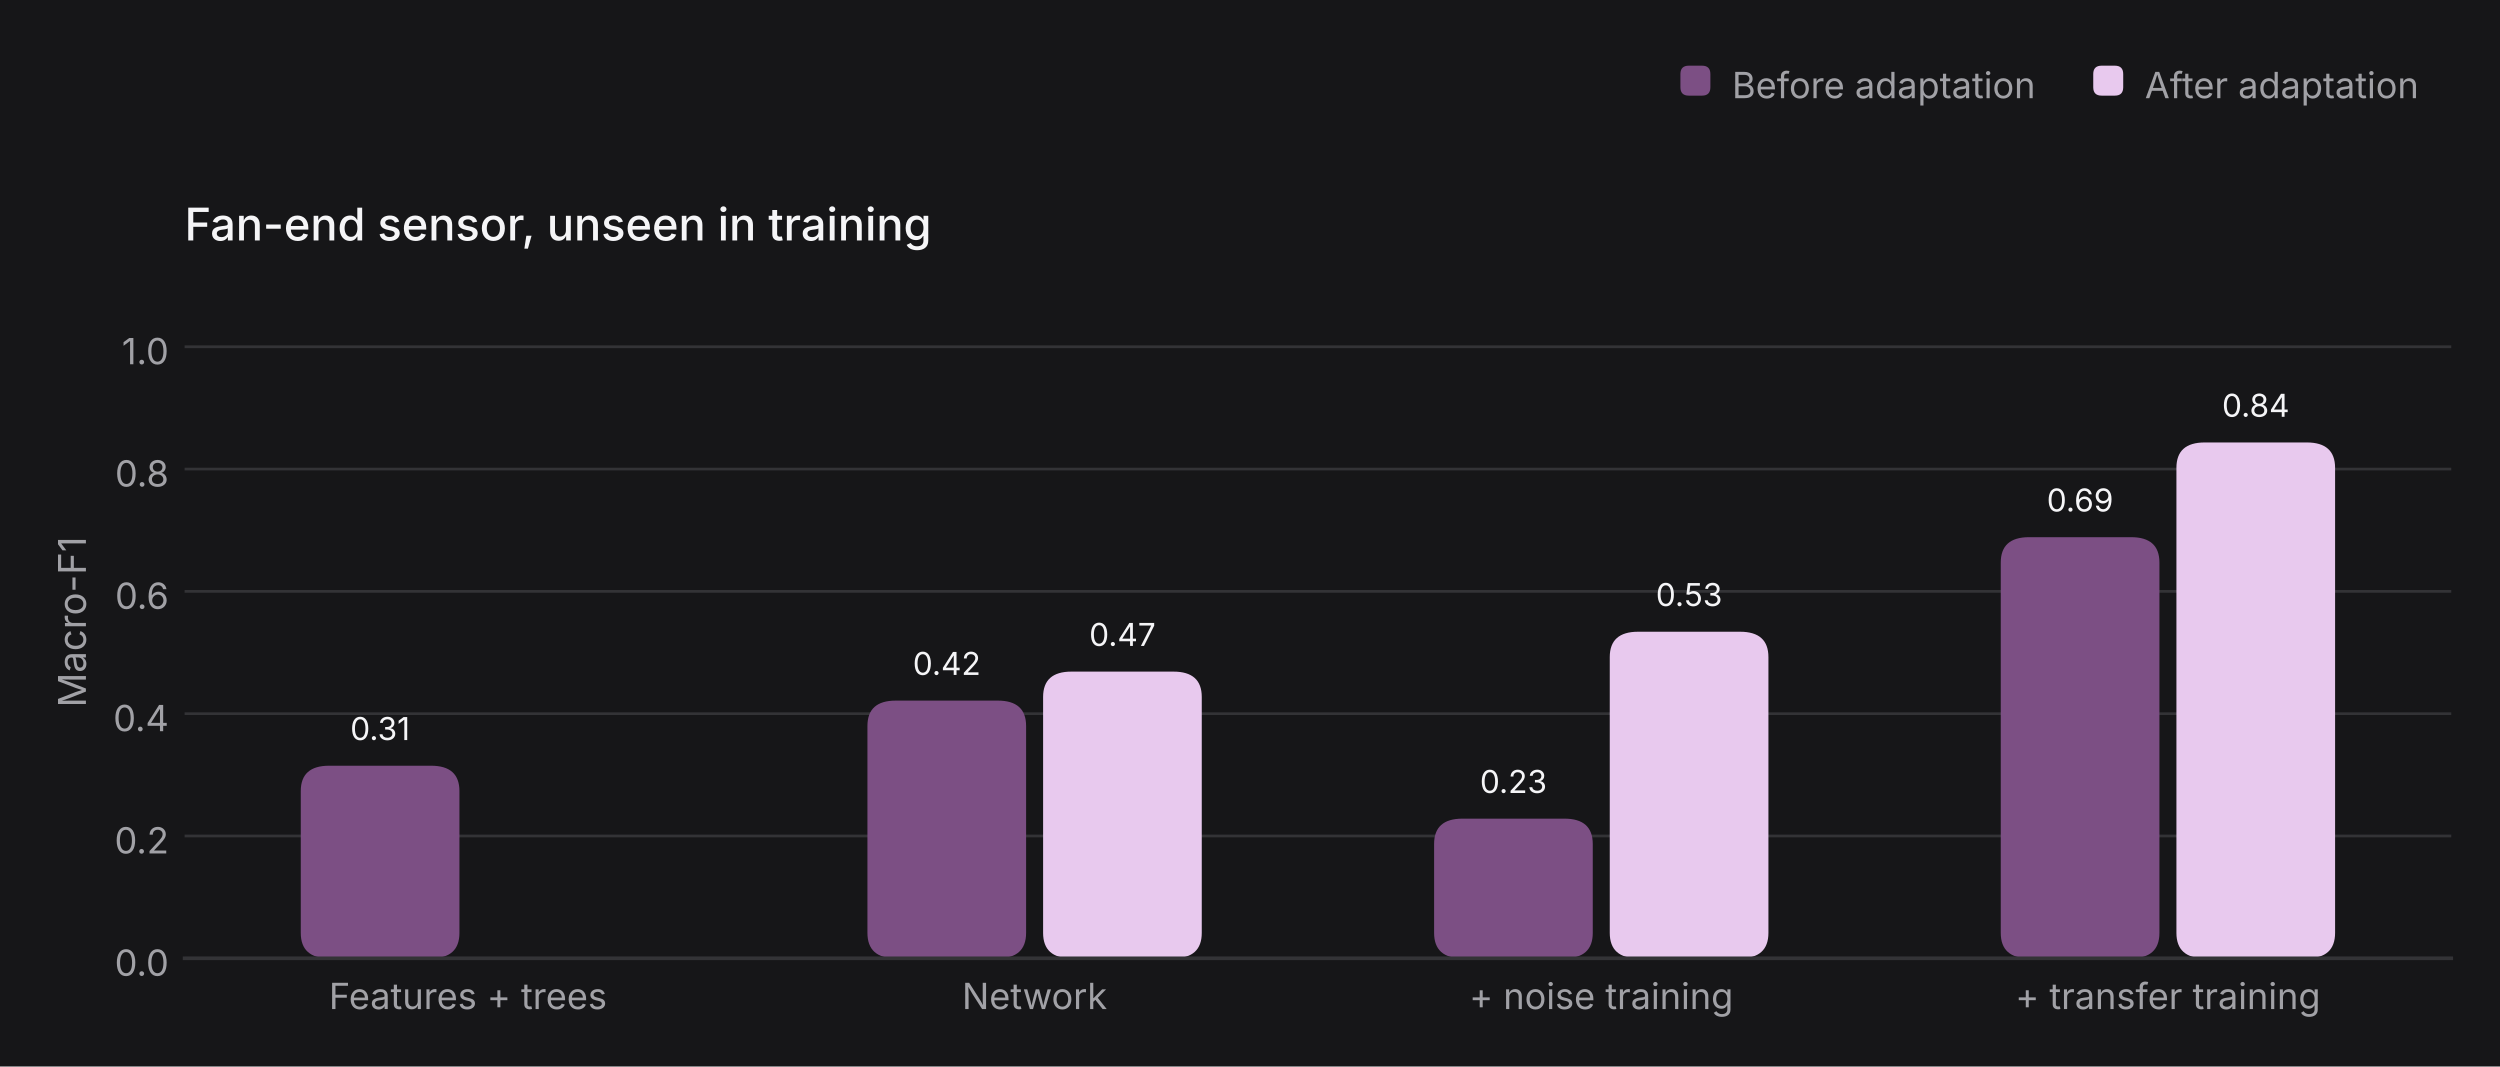
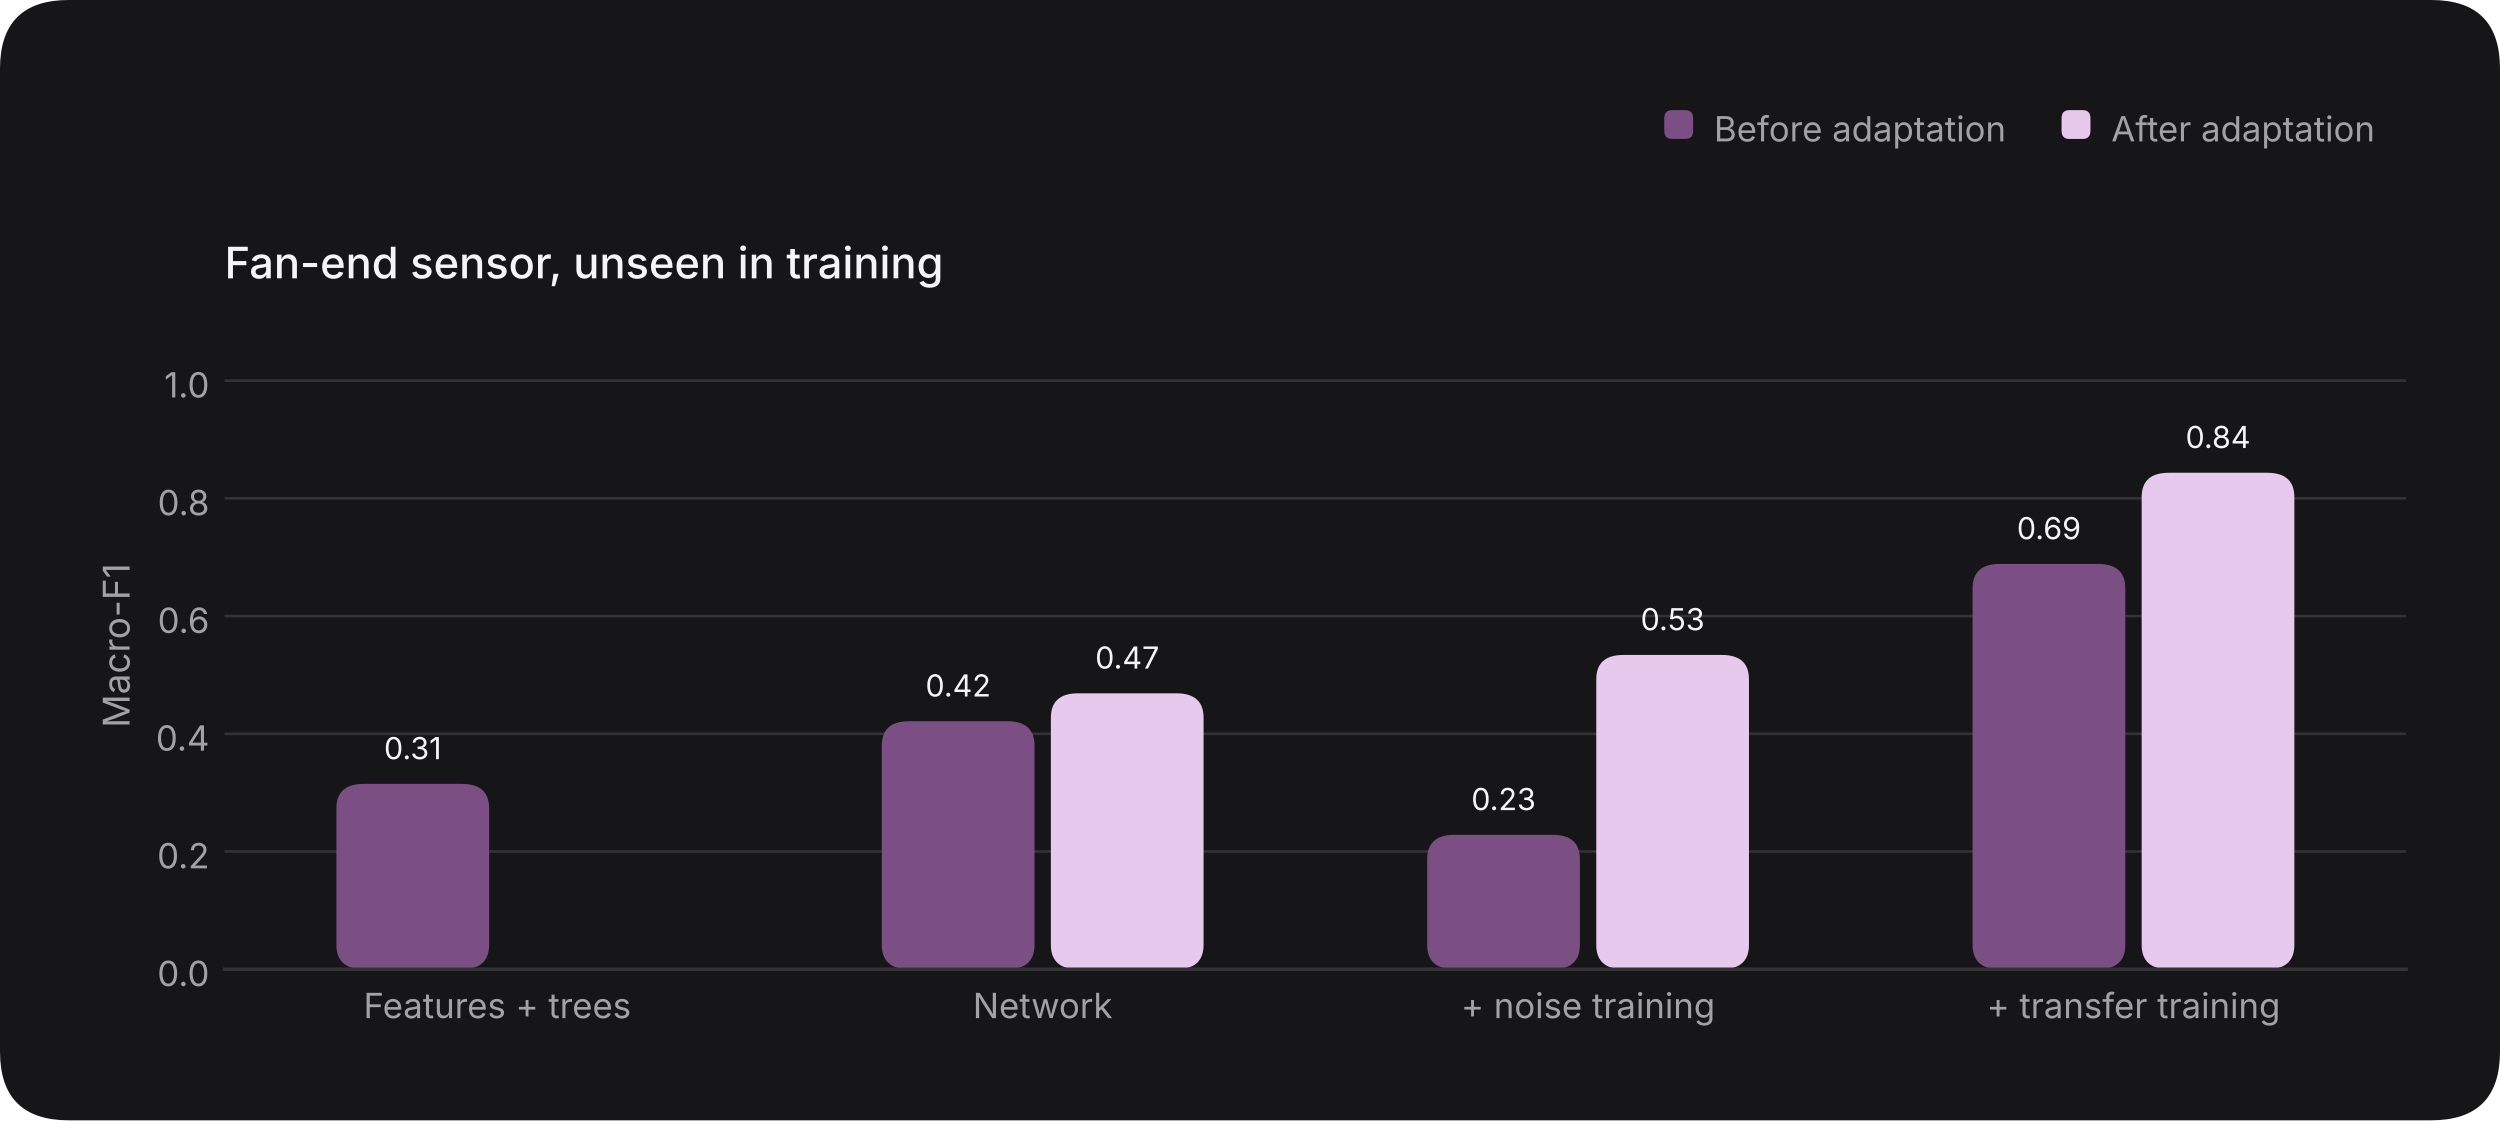
- <svg xmlns="http://www.w3.org/2000/svg" xmlns:xlink="http://www.w3.org/1999/xlink" width="553.902pt" height="236.299pt" viewBox="0 0 553.902 236.299" version="1.1">
+ <svg xmlns="http://www.w3.org/2000/svg" xmlns:xlink="http://www.w3.org/1999/xlink" width="575.503pt" height="257.899pt" viewBox="0 0 575.503 257.899" version="1.1">
  <defs>
    <style type="text/css">*{stroke-linejoin: round; stroke-linecap: butt}</style>
  </defs>
  <g id="figure_1">
    <g id="patch_1">
-       <path d="M 0 236.299  L 553.902 236.299  L 553.902 0  L 0 0  z " style="fill: #161618" />
+       <path d="M 0 257.899  L 575.503 257.899  L 575.503 0  L 0 0  L 0 257.899  z " style="fill: none; opacity: 0" />
+     </g>
+     <g id="patch_2">
+       <path d="M 15.84 257.899  L 559.663 257.899  Q 575.503 257.899 575.503 242.059  L 575.503 15.84  Q 575.503 -0 559.663 -0  L 15.84 -0  Q 0 -0 0 15.84  L 0 242.059  Q 0 257.899 15.84 257.899  z " style="fill: #161618" />
    </g>
    <g id="axes_1">
-       <g id="patch_2">
-         <path d="M 40.902 212.32  L 543.102 212.32  L 543.102 63.28  L 40.902 63.28  z " style="fill: #161618" />
+       <g id="patch_3">
+         <path d="M 51.703 223.12  L 553.903 223.12  L 553.903 74.08  L 51.703 74.08  L 51.703 223.12  z " style="fill: none; opacity: 0" />
      </g>
      <g id="matplotlib.axis_1">
        <g id="xtick_1">
          <g id="line2d_1" />
          <g id="text_1">
-             <g style="fill: #a1a1a6" transform="translate(72.88092 223.5697) scale(0.08 -0.08)">
+             <g style="fill: #a1a1a6" transform="translate(83.68217 234.3697) scale(0.08 -0.08)">
              <defs>
                <path id="Inter-Regular-89" d="M 563 0  L 1156 0  L 1156 2013  L 3166 2013  L 3166 2538  L 1156 2538  L 1156 4131  L 3378 4131  L 3378 4656  L 563 4656  L 563 0  z " transform="scale(0.015625)" />
                <path id="Inter-Regular-267" d="M 1963 -75  C 2678 -75 3200 284 3363 813  L 2819 963  C 2688 606 2378 425 1966 425  C 1347 425 922 825 894 1556  L 3419 1556  L 3419 1791  C 3419 3081 2638 3538 1897 3538  C 944 3538 325 2791 325 1719  C 325 644 950 -75 1963 -75  z M 897 2031  C 931 2566 1297 3038 1897 3038  C 2472 3038 2794 2625 2847 2031  L 897 2031  z " transform="scale(0.015625)" />
                <path id="Inter-Regular-1fc" d="M 1472 -81  C 2063 -81 2391 228 2509 475  L 2547 475  L 2547 0  L 3100 0  L 3100 2303  C 3100 3394 2259 3538 1791 3538  C 1250 3538 650 3344 381 2709  L 922 2531  C 1031 2775 1303 3044 1806 3044  C 2291 3044 2538 2794 2538 2359  L 2538 2341  C 2538 2081 2263 2100 1641 2022  C 994 1941 281 1794 281 994  C 281 306 809 -81 1472 -81  z M 1569 416  C 1150 416 847 603 847 966  C 847 1363 1206 1494 1616 1547  C 1831 1575 2444 1638 2538 1747  L 2538 1263  C 2538 834 2191 416 1569 416  z " transform="scale(0.015625)" />
                <path id="Inter-Regular-37b" d="M 1869 3494  L 1150 3494  L 1150 4325  L 588 4325  L 588 3494  L 63 3494  L 63 3013  L 588 3013  L 588 863  C 588 291 944 -44 1547 -44  C 1691 -44 1850 -22 1966 19  L 1850 494  C 1756 475 1634 456 1563 456  C 1266 456 1150 594 1150 906  L 1150 3013  L 1869 3013  L 1869 3494  z " transform="scale(0.015625)" />
                <path id="Inter-Regular-395" d="M 1678 -44  C 2138 -44 2519 144 2747 653  L 2747 0  L 3291 0  L 3291 3494  L 2725 3494  L 2725 1400  C 2725 803 2347 463 1847 463  C 1359 463 1056 784 1056 1322  L 1056 3494  L 494 3494  L 494 1275  C 494 391 972 -44 1678 -44  z " transform="scale(0.015625)" />
                <path id="Inter-Regular-356" d="M 494 0  L 1056 0  L 1056 2188  C 1056 2659 1425 3000 1928 3000  C 2078 3000 2231 2975 2266 2969  L 2266 3534  C 2200 3538 2063 3544 1981 3544  C 1566 3544 1203 3309 1075 2956  L 1038 2956  L 1038 3494  L 494 3494  L 494 0  z " transform="scale(0.015625)" />
                <path id="Inter-Regular-369" d="M 1681 -75  C 2500 -75 3059 372 3059 984  C 3059 1463 2763 1778 2128 1928  L 1600 2053  C 1191 2150 1013 2294 1013 2553  C 1013 2844 1325 3059 1741 3059  C 2191 3059 2388 2816 2484 2566  L 2994 2697  C 2834 3188 2456 3538 1738 3538  C 994 3538 444 3119 444 2519  C 444 2028 747 1716 1381 1566  L 1963 1428  C 2306 1347 2475 1188 2475 947  C 2475 659 2163 419 1675 419  C 1256 419 972 591 872 975  L 338 847  C 463 244 963 -75 1681 -75  z " transform="scale(0.015625)" />
                <path id="Inter-Regular-6eb" transform="scale(0.015625)" />
                <path id="Inter-Regular-5f4" d="M 1853 313  L 2381 313  L 2381 1575  L 3625 1575  L 3625 2072  L 2381 2072  L 2381 3331  L 1853 3331  L 1853 2072  L 609 2072  L 609 1575  L 1853 1575  L 1853 313  z " transform="scale(0.015625)" />
              </defs>
              <use xlink:href="#Inter-Regular-89" />
              <use xlink:href="#Inter-Regular-267" transform="translate(55.07812 0)" />
              <use xlink:href="#Inter-Regular-1fc" transform="translate(114.3594 0)" />
              <use xlink:href="#Inter-Regular-37b" transform="translate(170.5156 0)" />
              <use xlink:href="#Inter-Regular-395" transform="translate(203.2344 0)" />
              <use xlink:href="#Inter-Regular-356" transform="translate(262.3594 0)" />
              <use xlink:href="#Inter-Regular-267" transform="translate(298.3438 0)" />
              <use xlink:href="#Inter-Regular-369" transform="translate(356.6406 0)" />
              <use xlink:href="#Inter-Regular-6eb" transform="translate(409.4219 0)" />
              <use xlink:href="#Inter-Regular-5f4" transform="translate(437.5469 0)" />
              <use xlink:href="#Inter-Regular-6eb" transform="translate(503.7031 0)" />
              <use xlink:href="#Inter-Regular-37b" transform="translate(531.8281 0)" />
              <use xlink:href="#Inter-Regular-356" transform="translate(564.5469 0)" />
              <use xlink:href="#Inter-Regular-267" transform="translate(600.5312 0)" />
              <use xlink:href="#Inter-Regular-267" transform="translate(658.8281 0)" />
              <use xlink:href="#Inter-Regular-369" transform="translate(717.125 0)" />
            </g>
          </g>
        </g>
        <g id="xtick_2">
          <g id="line2d_2" />
          <g id="text_2">
-             <g style="fill: #a1a1a6" transform="translate(213.1503 223.5697) scale(0.08 -0.08)">
+             <g style="fill: #a1a1a6" transform="translate(223.9515 234.3697) scale(0.08 -0.08)">
              <defs>
                <path id="Inter-Regular-12d" d="M 563 0  L 1159 0  L 1159 2656  C 1159 2881 1138 3347 1113 3944  C 1475 3297 1653 2984 1866 2650  L 3553 0  L 4259 0  L 4259 4656  L 3666 4656  L 3666 1800  C 3666 1550 3669 1153 3706 703  C 3494 1125 3281 1481 3156 1678  L 1263 4656  L 563 4656  L 563 0  z " transform="scale(0.015625)" />
                <path id="Inter-Regular-3da" d="M 1278 0  L 1838 0  L 2291 1581  C 2403 1972 2513 2409 2619 2853  C 2725 2406 2831 1981 2947 1581  L 3400 0  L 3959 0  L 5019 3494  L 4422 3494  L 3997 1969  C 3891 1588 3775 1147 3659 613  C 3550 1153 3438 1597 3338 1969  L 2925 3494  L 2325 3494  L 1906 1969  C 1800 1581 1688 1134 1575 603  C 1459 1159 1341 1603 1241 1969  L 816 3494  L 219 3494  L 1278 0  z " transform="scale(0.015625)" />
                <path id="Inter-Regular-318" d="M 1916 -75  C 2869 -75 3513 647 3513 1725  C 3513 2819 2869 3538 1916 3538  C 966 3538 325 2819 325 1725  C 325 647 966 -75 1916 -75  z M 1916 428  C 1219 428 897 1038 897 1725  C 897 2422 1219 3034 1916 3034  C 2622 3034 2944 2419 2944 1725  C 2944 1038 2622 428 1916 428  z " transform="scale(0.015625)" />
                <path id="Inter-Regular-2d9" d="M 494 0  L 1056 0  L 1056 1288  L 1425 1634  L 2703 0  L 3425 0  L 1853 1994  L 3316 3494  L 2619 3494  L 1125 1953  L 1056 1953  L 1056 4656  L 494 4656  L 494 0  z " transform="scale(0.015625)" />
              </defs>
              <use xlink:href="#Inter-Regular-12d" />
              <use xlink:href="#Inter-Regular-267" transform="translate(75.34375 0)" />
              <use xlink:href="#Inter-Regular-37b" transform="translate(133.6406 0)" />
              <use xlink:href="#Inter-Regular-3da" transform="translate(167.8281 0)" />
              <use xlink:href="#Inter-Regular-318" transform="translate(247.8594 0)" />
              <use xlink:href="#Inter-Regular-356" transform="translate(307.8281 0)" />
              <use xlink:href="#Inter-Regular-2d9" transform="translate(347.0312 0)" />
            </g>
          </g>
        </g>
        <g id="xtick_3">
          <g id="line2d_3" />
          <g id="text_3">
-             <g style="fill: #a1a1a6" transform="translate(325.5297 223.5697) scale(0.08 -0.08)">
+             <g style="fill: #a1a1a6" transform="translate(336.3309 234.3697) scale(0.08 -0.08)">
              <defs>
                <path id="Inter-Regular-307" d="M 1056 2094  C 1056 2691 1434 3031 1938 3031  C 2425 3031 2725 2709 2725 2172  L 2725 0  L 3288 0  L 3288 2219  C 3288 3103 2813 3538 2106 3538  C 1638 3538 1263 3341 1038 2847  L 1034 3494  L 494 3494  L 494 0  L 1056 0  L 1056 2094  z " transform="scale(0.015625)" />
                <path id="Inter-Regular-2b2" d="M 494 0  L 1056 0  L 1056 3494  L 494 3494  L 494 0  z M 778 4066  C 994 4066 1172 4231 1172 4438  C 1172 4644 994 4809 778 4809  C 566 4809 388 4644 388 4438  C 388 4231 566 4066 778 4066  z " transform="scale(0.015625)" />
                <path id="Inter-Regular-293" d="M 1909 -1381  C 2759 -1381 3431 -994 3431 -91  L 3431 3494  L 2884 3494  L 2884 2934  L 2831 2934  C 2713 3122 2488 3538 1813 3538  C 941 3538 325 2844 325 1763  C 325 666 963 56 1800 56  C 2475 56 2697 441 2816 641  L 2869 641  L 2869 -59  C 2869 -634 2466 -891 1909 -891  C 1294 -891 1075 -578 928 -375  L 472 -669  C 688 -1053 1134 -1381 1909 -1381  z M 1894 556  C 1238 556 897 1056 897 1775  C 897 2472 1228 3034 1894 3034  C 2538 3034 2875 2516 2875 1775  C 2875 1013 2528 556 1894 556  z " transform="scale(0.015625)" />
              </defs>
              <use xlink:href="#Inter-Regular-5f4" />
              <use xlink:href="#Inter-Regular-6eb" transform="translate(66.15625 0)" />
              <use xlink:href="#Inter-Regular-307" transform="translate(94.28125 0)" />
              <use xlink:href="#Inter-Regular-318" transform="translate(153.3594 0)" />
              <use xlink:href="#Inter-Regular-2b2" transform="translate(213.3281 0)" />
              <use xlink:href="#Inter-Regular-369" transform="translate(237.5469 0)" />
              <use xlink:href="#Inter-Regular-267" transform="translate(290.3281 0)" />
              <use xlink:href="#Inter-Regular-6eb" transform="translate(348.625 0)" />
              <use xlink:href="#Inter-Regular-37b" transform="translate(376.75 0)" />
              <use xlink:href="#Inter-Regular-356" transform="translate(409.4688 0)" />
              <use xlink:href="#Inter-Regular-1fc" transform="translate(447.1094 0)" />
              <use xlink:href="#Inter-Regular-2b2" transform="translate(503.2656 0)" />
              <use xlink:href="#Inter-Regular-307" transform="translate(527.4844 0)" />
              <use xlink:href="#Inter-Regular-2b2" transform="translate(586.5625 0)" />
              <use xlink:href="#Inter-Regular-307" transform="translate(610.7812 0)" />
              <use xlink:href="#Inter-Regular-293" transform="translate(669.8594 0)" />
            </g>
          </g>
        </g>
        <g id="xtick_4">
          <g id="line2d_4" />
          <g id="text_4">
-             <g style="fill: #a1a1a6" transform="translate(446.5172 223.5697) scale(0.08 -0.08)">
+             <g style="fill: #a1a1a6" transform="translate(457.3184 234.3697) scale(0.08 -0.08)">
              <defs>
                <path id="Inter-Regular-288" d="M 2119 3494  L 1313 3494  L 1313 3834  C 1313 4172 1463 4353 1809 4353  C 1966 4353 2053 4319 2113 4300  L 2269 4781  C 2184 4819 2009 4875 1744 4875  C 1234 4875 750 4566 750 3959  L 750 3494  L 63 3494  L 63 3013  L 750 3013  L 750 0  L 1313 0  L 1313 3013  L 2119 3013  L 2119 3494  z " transform="scale(0.015625)" />
              </defs>
              <use xlink:href="#Inter-Regular-5f4" />
              <use xlink:href="#Inter-Regular-6eb" transform="translate(66.15625 0)" />
              <use xlink:href="#Inter-Regular-37b" transform="translate(94.28125 0)" />
              <use xlink:href="#Inter-Regular-356" transform="translate(127 0)" />
              <use xlink:href="#Inter-Regular-1fc" transform="translate(164.6406 0)" />
              <use xlink:href="#Inter-Regular-307" transform="translate(220.7969 0)" />
              <use xlink:href="#Inter-Regular-369" transform="translate(279.875 0)" />
              <use xlink:href="#Inter-Regular-288" transform="translate(332.6562 0)" />
              <use xlink:href="#Inter-Regular-267" transform="translate(366.75 0)" />
              <use xlink:href="#Inter-Regular-356" transform="translate(425.0469 0)" />
              <use xlink:href="#Inter-Regular-6eb" transform="translate(462.6875 0)" />
              <use xlink:href="#Inter-Regular-37b" transform="translate(490.8125 0)" />
              <use xlink:href="#Inter-Regular-356" transform="translate(523.5312 0)" />
              <use xlink:href="#Inter-Regular-1fc" transform="translate(561.1719 0)" />
              <use xlink:href="#Inter-Regular-2b2" transform="translate(617.3281 0)" />
              <use xlink:href="#Inter-Regular-307" transform="translate(641.5469 0)" />
              <use xlink:href="#Inter-Regular-2b2" transform="translate(700.625 0)" />
              <use xlink:href="#Inter-Regular-307" transform="translate(724.8438 0)" />
              <use xlink:href="#Inter-Regular-293" transform="translate(783.9219 0)" />
            </g>
          </g>
        </g>
      </g>
      <g id="matplotlib.axis_2">
        <g id="ytick_1">
          <g id="line2d_5">
-             <path d="M 40.902 212.32  L 543.102 212.32  " clip-path="url(#p89ee54c745)" style="fill: none; stroke: #333336; stroke-width: 0.6; stroke-linecap: square" />
+             <path d="M 51.703 223.12  L 553.903 223.12  " clip-path="url(#p043daf815b)" style="fill: none; stroke: #333336; stroke-width: 0.6; stroke-linecap: square" />
          </g>
          <g id="line2d_6" />
          <g id="text_5">
-             <g style="fill: #a1a1a6" transform="translate(25.40717 216.1947) scale(0.08 -0.08)">
+             <g style="fill: #a1a1a6" transform="translate(36.20842 226.9947) scale(0.08 -0.08)">
              <defs>
                <path id="Inter-Regular-53f" d="M 2019 -63  C 3059 -63 3656 809 3656 2325  C 3656 3834 3050 4719 2019 4719  C 988 4719 381 3834 381 2325  C 381 806 981 -63 2019 -63  z M 2019 456  C 1338 456 953 1144 953 2325  C 953 3509 1338 4203 2019 4203  C 2700 4203 3084 3513 3084 2325  C 3084 1144 2700 456 2019 456  z " transform="scale(0.015625)" />
                <path id="Inter-Regular-5e0" d="M 922 -41  C 1156 -41 1344 147 1344 381  C 1344 616 1156 803 922 803  C 688 803 500 616 500 381  C 500 147 688 -41 922 -41  z " transform="scale(0.015625)" />
              </defs>
              <use xlink:href="#Inter-Regular-53f" />
              <use xlink:href="#Inter-Regular-5e0" transform="translate(60.5625 0)" />
              <use xlink:href="#Inter-Regular-53f" transform="translate(86.84375 0)" />
            </g>
          </g>
        </g>
        <g id="ytick_2">
          <g id="line2d_7">
-             <path d="M 40.902 185.222  L 543.102 185.222  " clip-path="url(#p89ee54c745)" style="fill: none; stroke: #333336; stroke-width: 0.6; stroke-linecap: square" />
+             <path d="M 51.703 196.022  L 553.903 196.022  " clip-path="url(#p043daf815b)" style="fill: none; stroke: #333336; stroke-width: 0.6; stroke-linecap: square" />
          </g>
          <g id="line2d_8" />
          <g id="text_6">
-             <g style="fill: #a1a1a6" transform="translate(25.37342 189.0965) scale(0.08 -0.08)">
+             <g style="fill: #a1a1a6" transform="translate(36.17467 199.8965) scale(0.08 -0.08)">
              <defs>
                <path id="Inter-Regular-541" d="M 481 0  L 3447 0  L 3447 522  L 1300 522  L 1300 559  L 2319 1644  C 3141 2519 3369 2916 3369 3419  C 3369 4147 2778 4719 1947 4719  C 1119 4719 494 4159 494 3334  L 1063 3334  C 1063 3859 1400 4203 1931 4203  C 2428 4203 2806 3900 2806 3413  C 2806 2984 2544 2666 2028 2106  L 481 428  L 481 0  z " transform="scale(0.015625)" />
              </defs>
              <use xlink:href="#Inter-Regular-53f" />
              <use xlink:href="#Inter-Regular-5e0" transform="translate(60.5625 0)" />
              <use xlink:href="#Inter-Regular-541" transform="translate(89.375 0)" />
            </g>
          </g>
        </g>
        <g id="ytick_3">
          <g id="line2d_9">
-             <path d="M 40.902 158.123  L 543.102 158.123  " clip-path="url(#p89ee54c745)" style="fill: none; stroke: #333336; stroke-width: 0.6; stroke-linecap: square" />
+             <path d="M 51.703 168.923  L 553.903 168.923  " clip-path="url(#p043daf815b)" style="fill: none; stroke: #333336; stroke-width: 0.6; stroke-linecap: square" />
          </g>
          <g id="line2d_10" />
          <g id="text_7">
-             <g style="fill: #a1a1a6" transform="translate(25.08467 161.9983) scale(0.08 -0.08)">
+             <g style="fill: #a1a1a6" transform="translate(35.88592 172.7983) scale(0.08 -0.08)">
              <defs>
                <path id="Inter-Regular-544" d="M 375 947  L 2566 947  L 2566 0  L 3134 0  L 3134 947  L 3766 947  L 3766 1469  L 3134 1469  L 3134 4656  L 2413 4656  L 375 1431  L 375 947  z M 2569 1469  L 1009 1469  L 1009 1506  L 2531 3913  L 2569 3913  L 2569 1469  z " transform="scale(0.015625)" />
              </defs>
              <use xlink:href="#Inter-Regular-53f" />
              <use xlink:href="#Inter-Regular-5e0" transform="translate(60.5625 0)" />
              <use xlink:href="#Inter-Regular-544" transform="translate(89.375 0)" />
            </g>
          </g>
        </g>
        <g id="ytick_4">
          <g id="line2d_11">
-             <path d="M 40.902 131.025  L 543.102 131.025  " clip-path="url(#p89ee54c745)" style="fill: none; stroke: #333336; stroke-width: 0.6; stroke-linecap: square" />
+             <path d="M 51.703 141.825  L 553.903 141.825  " clip-path="url(#p043daf815b)" style="fill: none; stroke: #333336; stroke-width: 0.6; stroke-linecap: square" />
          </g>
          <g id="line2d_12" />
          <g id="text_8">
-             <g style="fill: #a1a1a6" transform="translate(25.49342 134.9001) scale(0.08 -0.08)">
+             <g style="fill: #a1a1a6" transform="translate(36.29467 145.7001) scale(0.08 -0.08)">
              <defs>
                <path id="Inter-Regular-547" d="M 2019 -63  C 2969 -63 3588 634 3588 1503  C 3588 2403 2925 3044 2128 3044  C 1644 3044 1231 2813 981 2425  L 944 2425  C 944 3544 1375 4194 2091 4194  C 2575 4194 2866 3888 2969 3484  L 3550 3484  C 3438 4216 2872 4719 2091 4719  C 1034 4719 381 3788 381 2150  C 381 434 1241 -63 2019 -63  z M 2019 459  C 1447 459 1028 947 1028 1497  C 1028 2041 1469 2528 2034 2528  C 2597 2528 3013 2072 3013 1503  C 3013 922 2578 459 2019 459  z " transform="scale(0.015625)" />
              </defs>
              <use xlink:href="#Inter-Regular-53f" />
              <use xlink:href="#Inter-Regular-5e0" transform="translate(60.5625 0)" />
              <use xlink:href="#Inter-Regular-547" transform="translate(86.84375 0)" />
            </g>
          </g>
        </g>
        <g id="ytick_5">
          <g id="line2d_13">
-             <path d="M 40.902 103.927  L 543.102 103.927  " clip-path="url(#p89ee54c745)" style="fill: none; stroke: #333336; stroke-width: 0.6; stroke-linecap: square" />
+             <path d="M 51.703 114.727  L 553.903 114.727  " clip-path="url(#p043daf815b)" style="fill: none; stroke: #333336; stroke-width: 0.6; stroke-linecap: square" />
          </g>
          <g id="line2d_14" />
          <g id="text_9">
-             <g style="fill: #a1a1a6" transform="translate(25.48342 107.802) scale(0.08 -0.08)">
+             <g style="fill: #a1a1a6" transform="translate(36.28467 118.602) scale(0.08 -0.08)">
              <defs>
                <path id="Inter-Regular-549" d="M 1978 -63  C 2916 -63 3578 478 3578 1238  C 3578 1825 3175 2325 2669 2419  L 2669 2444  C 3109 2559 3403 2988 3403 3481  C 3403 4191 2794 4719 1978 4719  C 1150 4719 550 4191 550 3481  C 550 2988 838 2559 1291 2444  L 1291 2419  C 769 2325 381 1825 381 1238  C 381 478 1031 -63 1978 -63  z M 1978 453  C 1350 453 966 775 966 1269  C 966 1784 1391 2153 1978 2153  C 2553 2153 2984 1784 2984 1269  C 2984 775 2594 453 1978 453  z M 1978 2650  C 1475 2650 1125 2966 1125 3438  C 1125 3903 1463 4206 1978 4206  C 2484 4206 2828 3903 2828 3438  C 2828 2966 2469 2650 1978 2650  z " transform="scale(0.015625)" />
              </defs>
              <use xlink:href="#Inter-Regular-53f" />
              <use xlink:href="#Inter-Regular-5e0" transform="translate(60.5625 0)" />
              <use xlink:href="#Inter-Regular-549" transform="translate(87.125 0)" />
            </g>
          </g>
        </g>
        <g id="ytick_6">
          <g id="line2d_15">
-             <path d="M 40.902 76.829  L 543.102 76.829  " clip-path="url(#p89ee54c745)" style="fill: none; stroke: #333336; stroke-width: 0.6; stroke-linecap: square" />
+             <path d="M 51.703 87.629  L 553.903 87.629  " clip-path="url(#p043daf815b)" style="fill: none; stroke: #333336; stroke-width: 0.6; stroke-linecap: square" />
          </g>
          <g id="line2d_16" />
          <g id="text_10">
-             <g style="fill: #a1a1a6" transform="translate(26.99842 80.70378) scale(0.08 -0.08)">
+             <g style="fill: #a1a1a6" transform="translate(37.79967 91.50378) scale(0.08 -0.08)">
              <defs>
                <path id="Inter-Regular-540" d="M 2041 4656  L 1313 4656  L 300 3909  L 300 3272  L 1425 4106  L 1456 4106  L 1456 0  L 2041 0  L 2041 4656  z " transform="scale(0.015625)" />
              </defs>
              <use xlink:href="#Inter-Regular-540" />
              <use xlink:href="#Inter-Regular-5e0" transform="translate(40.67188 0)" />
              <use xlink:href="#Inter-Regular-53f" transform="translate(66.95312 0)" />
            </g>
          </g>
        </g>
        <g id="text_11">
-           <g style="fill: #a1a1a6" transform="translate(19.03438 156.7235) rotate(-90) scale(0.085 -0.085)">
+           <g style="fill: #a1a1a6" transform="translate(29.83563 167.5235) rotate(-90) scale(0.085 -0.085)">
            <defs>
              <path id="Inter-Regular-125" d="M 563 0  L 1128 0  L 1128 2659  C 1128 3019 1116 3569 1106 4013  C 1291 3466 1472 2922 1575 2659  L 2631 0  L 3147 0  L 4188 2659  C 4294 2931 4488 3491 4656 4022  C 4644 3538 4634 3003 4634 2659  L 4634 0  L 5219 0  L 5219 4656  L 4372 4656  L 3241 1719  C 3150 1484 3006 1025 2897 659  C 2788 1038 2641 1494 2553 1719  L 1406 4656  L 563 4656  L 563 0  z " transform="scale(0.015625)" />
              <path id="Inter-Regular-24b" d="M 1916 -75  C 2600 -75 3156 297 3344 919  L 2806 1072  C 2703 694 2384 428 1916 428  C 1219 428 897 1038 897 1725  C 897 2422 1219 3034 1916 3034  C 2375 3034 2688 2778 2791 2419  L 3331 2572  C 3141 3181 2591 3538 1916 3538  C 966 3538 325 2819 325 1725  C 325 647 966 -75 1916 -75  z " transform="scale(0.015625)" />
              <path id="Inter-Regular-5b5" d="M 2494 2247  L 450 2247  L 450 1728  L 2494 1728  L 2494 2247  z " transform="scale(0.015625)" />
            </defs>
            <use xlink:href="#Inter-Regular-125" />
            <use xlink:href="#Inter-Regular-1fc" transform="translate(90.32812 0)" />
            <use xlink:href="#Inter-Regular-24b" transform="translate(146.4844 0)" />
            <use xlink:href="#Inter-Regular-356" transform="translate(203.6094 0)" />
            <use xlink:href="#Inter-Regular-318" transform="translate(239.5938 0)" />
            <use xlink:href="#Inter-Regular-5b5" transform="translate(299.5625 0)" />
            <use xlink:href="#Inter-Regular-89" transform="translate(345.5625 0)" />
            <use xlink:href="#Inter-Regular-540" transform="translate(404.5938 0)" />
          </g>
        </g>
      </g>
-       <g id="patch_3">
-         <path d="M 72.917 212.32  L 95.516 212.32  Q 101.794 212.32 101.794 206.694  L 101.794 175.279  Q 101.794 169.654 95.516 169.654  L 72.917 169.654  Q 66.64 169.654 66.64 175.279  L 66.64 206.694  Q 66.64 212.32 72.917 212.32  z " clip-path="url(#p89ee54c745)" style="fill: #7c4f84" />
-       </g>
      <g id="patch_4">
-         <path d="M 198.467 212.32  L 221.066 212.32  Q 227.344 212.32 227.344 206.694  L 227.344 160.852  Q 227.344 155.227 221.066 155.227  L 198.467 155.227  Q 192.19 155.227 192.19 160.852  L 192.19 206.694  Q 192.19 212.32 198.467 212.32  z " clip-path="url(#p89ee54c745)" style="fill: #7c4f84" />
+         <path d="M 83.719 223.12  L 106.318 223.12  Q 112.595 223.12 112.595 217.494  L 112.595 186.079  Q 112.595 180.454 106.318 180.454  L 83.719 180.454  Q 77.441 180.454 77.441 186.079  L 77.441 217.494  Q 77.441 223.12 83.719 223.12  z " clip-path="url(#p043daf815b)" style="fill: #7c4f84" />
      </g>
      <g id="patch_5">
-         <path d="M 324.017 212.32  L 346.616 212.32  Q 352.894 212.32 352.894 206.694  L 352.894 187.006  Q 352.894 181.38 346.616 181.38  L 324.017 181.38  Q 317.74 181.38 317.74 187.006  L 317.74 206.694  Q 317.74 212.32 324.017 212.32  z " clip-path="url(#p89ee54c745)" style="fill: #7c4f84" />
+         <path d="M 209.269 223.12  L 231.868 223.12  Q 238.145 223.12 238.145 217.494  L 238.145 171.652  Q 238.145 166.027 231.868 166.027  L 209.269 166.027  Q 202.991 166.027 202.991 171.652  L 202.991 217.494  Q 202.991 223.12 209.269 223.12  z " clip-path="url(#p043daf815b)" style="fill: #7c4f84" />
      </g>
      <g id="patch_6">
-         <path d="M 449.567 212.32  L 472.166 212.32  Q 478.444 212.32 478.444 206.694  L 478.444 124.643  Q 478.444 119.017 472.166 119.017  L 449.567 119.017  Q 443.29 119.017 443.29 124.643  L 443.29 206.694  Q 443.29 212.32 449.567 212.32  z " clip-path="url(#p89ee54c745)" style="fill: #7c4f84" />
+         <path d="M 334.819 223.12  L 357.418 223.12  Q 363.695 223.12 363.695 217.494  L 363.695 197.806  Q 363.695 192.18 357.418 192.18  L 334.819 192.18  Q 328.541 192.18 328.541 197.806  L 328.541 217.494  Q 328.541 223.12 334.819 223.12  z " clip-path="url(#p043daf815b)" style="fill: #7c4f84" />
      </g>
      <g id="patch_7">
-         <path d="M 237.388 212.32  L 259.987 212.32  Q 266.264 212.32 266.264 206.694  L 266.264 154.427  Q 266.264 148.802 259.987 148.802  L 237.388 148.802  Q 231.11 148.802 231.11 154.427  L 231.11 206.694  Q 231.11 212.32 237.388 212.32  z " clip-path="url(#p89ee54c745)" style="fill: #e8c9ee" />
+         <path d="M 460.369 223.12  L 482.968 223.12  Q 489.245 223.12 489.245 217.494  L 489.245 135.443  Q 489.245 129.817 482.968 129.817  L 460.369 129.817  Q 454.091 129.817 454.091 135.443  L 454.091 217.494  Q 454.091 223.12 460.369 223.12  z " clip-path="url(#p043daf815b)" style="fill: #7c4f84" />
      </g>
      <g id="patch_8">
-         <path d="M 362.938 212.32  L 385.537 212.32  Q 391.814 212.32 391.814 206.694  L 391.814 145.593  Q 391.814 139.968 385.537 139.968  L 362.938 139.968  Q 356.66 139.968 356.66 145.593  L 356.66 206.694  Q 356.66 212.32 362.938 212.32  z " clip-path="url(#p89ee54c745)" style="fill: #e8c9ee" />
+         <path d="M 248.189 223.12  L 270.788 223.12  Q 277.066 223.12 277.066 217.494  L 277.066 165.227  Q 277.066 159.602 270.788 159.602  L 248.189 159.602  Q 241.912 159.602 241.912 165.227  L 241.912 217.494  Q 241.912 223.12 248.189 223.12  z " clip-path="url(#p043daf815b)" style="fill: #e8c9ee" />
      </g>
      <g id="patch_9">
-         <path d="M 488.488 212.32  L 511.087 212.32  Q 517.364 212.32 517.364 206.694  L 517.364 103.655  Q 517.364 98.03 511.087 98.03  L 488.488 98.03  Q 482.21 98.03 482.21 103.655  L 482.21 206.694  Q 482.21 212.32 488.488 212.32  z " clip-path="url(#p89ee54c745)" style="fill: #e8c9ee" />
+         <path d="M 373.739 223.12  L 396.338 223.12  Q 402.616 223.12 402.616 217.494  L 402.616 156.393  Q 402.616 150.768 396.338 150.768  L 373.739 150.768  Q 367.462 150.768 367.462 156.393  L 367.462 217.494  Q 367.462 223.12 373.739 223.12  z " clip-path="url(#p043daf815b)" style="fill: #e8c9ee" />
      </g>
      <g id="patch_10">
-         <path d="M 40.902 212.32  L 543.102 212.32  " style="fill: none; stroke: #333336; stroke-width: 0.8; stroke-linejoin: miter; stroke-linecap: square" />
+         <path d="M 499.289 223.12  L 521.888 223.12  Q 528.166 223.12 528.166 217.494  L 528.166 114.455  Q 528.166 108.83 521.888 108.83  L 499.289 108.83  Q 493.012 108.83 493.012 114.455  L 493.012 217.494  Q 493.012 223.12 499.289 223.12  z " clip-path="url(#p043daf815b)" style="fill: #e8c9ee" />
+       </g>
+       <g id="patch_11">
+         <path d="M 51.703 223.12  L 553.903 223.12  " style="fill: none; stroke: #333336; stroke-width: 0.8; stroke-linejoin: miter; stroke-linecap: square" />
      </g>
      <g id="text_12">
-         <g style="fill: #f5f5f7" transform="translate(77.59754 163.9651) scale(0.07 -0.07)">
+         <g style="fill: #f5f5f7" transform="translate(88.39879 174.7651) scale(0.07 -0.07)">
          <defs>
            <path id="Inter-Regular-543" d="M 1984 -63  C 2897 -63 3572 503 3572 1266  C 3572 1853 3225 2284 2631 2381  L 2631 2419  C 3106 2559 3403 2944 3403 3469  C 3403 4131 2872 4719 2003 4719  C 1184 4719 516 4216 491 3484  L 1063 3484  C 1081 3938 1516 4203 1991 4203  C 2497 4203 2822 3900 2822 3438  C 2822 2956 2447 2644 1903 2644  L 1525 2644  L 1525 2128  L 1903 2128  C 2594 2128 2984 1775 2984 1272  C 2984 788 2559 459 1975 459  C 1444 459 1025 731 991 1175  L 391 1175  C 422 438 1072 -63 1984 -63  z " transform="scale(0.015625)" />
          </defs>
          <use xlink:href="#Inter-Regular-53f" />
          <use xlink:href="#Inter-Regular-5e0" transform="translate(60.5625 0)" />
          <use xlink:href="#Inter-Regular-543" transform="translate(86.6875 0)" />
          <use xlink:href="#Inter-Regular-540" transform="translate(148.4531 0)" />
        </g>
      </g>
      <g id="text_13">
-         <g style="fill: #f5f5f7" transform="translate(202.2436 149.5387) scale(0.07 -0.07)">
+         <g style="fill: #f5f5f7" transform="translate(213.0448 160.3387) scale(0.07 -0.07)">
          <use xlink:href="#Inter-Regular-53f" />
          <use xlink:href="#Inter-Regular-5e0" transform="translate(60.5625 0)" />
          <use xlink:href="#Inter-Regular-544" transform="translate(89.375 0)" />
          <use xlink:href="#Inter-Regular-541" transform="translate(153.9688 0)" />
        </g>
      </g>
      <g id="text_14">
-         <g style="fill: #f5f5f7" transform="translate(327.8925 175.6919) scale(0.07 -0.07)">
+         <g style="fill: #f5f5f7" transform="translate(338.6938 186.4919) scale(0.07 -0.07)">
          <use xlink:href="#Inter-Regular-53f" />
          <use xlink:href="#Inter-Regular-5e0" transform="translate(60.5625 0)" />
          <use xlink:href="#Inter-Regular-541" transform="translate(89.375 0)" />
          <use xlink:href="#Inter-Regular-543" transform="translate(150.3594 0)" />
        </g>
      </g>
      <g id="text_15">
-         <g style="fill: #f5f5f7" transform="translate(453.4863 113.3288) scale(0.07 -0.07)">
+         <g style="fill: #f5f5f7" transform="translate(464.2875 124.1288) scale(0.07 -0.07)">
          <defs>
            <path id="Inter-Regular-54a" d="M 1884 -63  C 2938 -63 3588 866 3588 2513  C 3588 4225 2728 4706 1963 4719  C 1006 4734 381 4025 381 3156  C 381 2259 1044 1616 1847 1616  C 2334 1616 2744 1856 2994 2238  L 3031 2238  C 3031 1109 2594 463 1884 463  C 1394 463 1103 772 1006 1184  L 419 1184  C 528 441 1094 -63 1884 -63  z M 1934 2134  C 1372 2134 963 2588 963 3159  C 963 3734 1391 4197 1953 4197  C 2525 4197 2947 3706 2947 3172  C 2947 2625 2500 2134 1934 2134  z " transform="scale(0.015625)" />
          </defs>
          <use xlink:href="#Inter-Regular-53f" />
          <use xlink:href="#Inter-Regular-5e0" transform="translate(60.5625 0)" />
          <use xlink:href="#Inter-Regular-547" transform="translate(86.84375 0)" />
          <use xlink:href="#Inter-Regular-54a" transform="translate(148.8594 0)" />
        </g>
      </g>
      <g id="text_16">
-         <g style="fill: #f5f5f7" transform="translate(241.3177 143.1131) scale(0.07 -0.07)">
+         <g style="fill: #f5f5f7" transform="translate(252.119 153.9131) scale(0.07 -0.07)">
          <defs>
            <path id="Inter-Regular-548" d="M 625 0  L 1250 0  L 3316 4103  L 3316 4656  L 306 4656  L 306 4134  L 2694 4134  L 2694 4097  L 625 0  z " transform="scale(0.015625)" />
          </defs>
          <use xlink:href="#Inter-Regular-53f" />
          <use xlink:href="#Inter-Regular-5e0" transform="translate(60.5625 0)" />
          <use xlink:href="#Inter-Regular-544" transform="translate(89.375 0)" />
          <use xlink:href="#Inter-Regular-548" transform="translate(153.9688 0)" />
        </g>
      </g>
      <g id="text_17">
-         <g style="fill: #f5f5f7" transform="translate(366.8694 134.2791) scale(0.07 -0.07)">
+         <g style="fill: #f5f5f7" transform="translate(377.6706 145.0791) scale(0.07 -0.07)">
          <defs>
            <path id="Inter-Regular-545" d="M 1956 -63  C 2853 -63 3509 594 3509 1488  C 3509 2388 2881 3047 2028 3047  C 1706 3047 1397 2934 1206 2775  L 1181 2775  L 1341 4134  L 3291 4134  L 3291 4656  L 841 4656  L 566 2350  L 1122 2281  C 1306 2422 1631 2525 1919 2525  C 2503 2525 2928 2078 2928 1478  C 2928 888 2519 459 1956 459  C 1488 459 1106 759 1069 1175  L 494 1175  C 525 463 1138 -63 1956 -63  z " transform="scale(0.015625)" />
          </defs>
          <use xlink:href="#Inter-Regular-53f" />
          <use xlink:href="#Inter-Regular-5e0" transform="translate(60.5625 0)" />
          <use xlink:href="#Inter-Regular-545" transform="translate(87.95312 0)" />
          <use xlink:href="#Inter-Regular-543" transform="translate(148.75 0)" />
        </g>
      </g>
      <g id="text_18">
-         <g style="fill: #f5f5f7" transform="translate(492.3122 92.34124) scale(0.07 -0.07)">
+         <g style="fill: #f5f5f7" transform="translate(503.1134 103.1412) scale(0.07 -0.07)">
          <use xlink:href="#Inter-Regular-53f" />
          <use xlink:href="#Inter-Regular-5e0" transform="translate(60.5625 0)" />
          <use xlink:href="#Inter-Regular-549" transform="translate(87.125 0)" />
          <use xlink:href="#Inter-Regular-544" transform="translate(148.9844 0)" />
        </g>
      </g>
      <g id="text_19">
-         <g style="fill: #f5f5f7" transform="translate(40.90217 53.27969) scale(0.1 -0.1)">
+         <g style="fill: #f5f5f7" transform="translate(51.70342 64.07969) scale(0.1 -0.1)">
          <defs>
            <path id="Inter-Medium-89" d="M 516 0  L 1228 0  L 1228 1938  L 3203 1938  L 3203 2547  L 1228 2547  L 1228 4044  L 3413 4044  L 3413 4656  L 516 4656  L 516 0  z " transform="scale(0.015625)" />
            <path id="Inter-Medium-1fc" d="M 1441 -78  C 2006 -78 2338 206 2472 478  L 2506 478  L 2506 0  L 3172 0  L 3172 2319  C 3172 3328 2369 3538 1806 3538  C 1184 3538 597 3294 359 2669  L 1006 2500  C 1103 2738 1359 2978 1816 2978  C 2253 2978 2484 2753 2484 2366  L 2484 2347  C 2484 2100 2219 2103 1603 2031  C 944 1956 259 1781 259 988  C 259 300 775 -78 1441 -78  z M 1594 475  C 1209 475 934 647 934 978  C 934 1338 1253 1469 1641 1522  C 1853 1550 2384 1606 2488 1706  L 2488 1259  C 2488 850 2153 475 1594 475  z " transform="scale(0.015625)" />
            <path id="Inter-Medium-307" d="M 1150 2069  C 1150 2622 1494 2938 1963 2938  C 2419 2938 2700 2638 2700 2134  L 2700 0  L 3388 0  L 3388 2219  C 3388 3081 2913 3538 2200 3538  C 1706 3538 1341 3316 1122 2822  L 1119 3494  L 463 3494  L 463 0  L 1150 0  L 1150 2069  z " transform="scale(0.015625)" />
            <path id="Inter-Medium-5b5" d="M 2516 2263  L 447 2263  L 447 1666  L 2516 1666  L 2516 2263  z " transform="scale(0.015625)" />
            <path id="Inter-Medium-267" d="M 1969 -72  C 2716 -72 3250 294 3416 838  L 2769 991  C 2647 666 2359 497 1975 497  C 1403 497 1016 863 991 1538  L 3469 1538  L 3469 1781  C 3469 3041 2706 3538 1909 3538  C 931 3538 300 2797 300 1722  C 300 638 938 -72 1969 -72  z M 994 2050  C 1031 2553 1363 2969 1913 2969  C 2441 2969 2738 2600 2788 2050  L 994 2050  z " transform="scale(0.015625)" />
            <path id="Inter-Medium-256" d="M 1763 -69  C 2394 -69 2647 325 2769 547  L 2825 547  L 2825 0  L 3494 0  L 3494 4656  L 2806 4656  L 2806 2925  L 2769 2925  C 2650 3141 2413 3538 1763 3538  C 922 3538 300 2875 300 1738  C 300 609 913 -69 1763 -69  z M 1913 516  C 1316 516 1003 1050 1003 1744  C 1003 2431 1306 2953 1913 2953  C 2503 2953 2819 2469 2819 1744  C 2819 1016 2497 516 1913 516  z " transform="scale(0.015625)" />
            <path id="Inter-Medium-6eb" transform="scale(0.015625)" />
            <path id="Inter-Medium-369" d="M 1716 -72  C 2569 -72 3156 378 3156 1016  C 3156 1500 2850 1813 2203 1959  L 1641 2084  C 1256 2172 1100 2309 1100 2541  C 1100 2803 1388 2994 1766 2994  C 2178 2994 2375 2775 2466 2531  L 3081 2666  C 2931 3184 2516 3538 1759 3538  C 969 3538 406 3122 406 2497  C 406 1997 719 1678 1369 1531  L 1956 1397  C 2288 1322 2447 1178 2447 956  C 2447 697 2166 484 1722 484  C 1316 484 1050 653 953 1019  L 306 884  C 431 266 956 -72 1716 -72  z " transform="scale(0.015625)" />
            <path id="Inter-Medium-318" d="M 1931 -72  C 2916 -72 3566 650 3566 1728  C 3566 2816 2916 3538 1931 3538  C 947 3538 300 2816 300 1728  C 300 650 947 -72 1931 -72  z M 1931 509  C 1300 509 1000 1066 1000 1728  C 1000 2400 1300 2956 1931 2956  C 2569 2956 2869 2397 2869 1728  C 2869 1066 2569 509 1931 509  z " transform="scale(0.015625)" />
            <path id="Inter-Medium-356" d="M 463 0  L 1150 0  L 1150 2122  C 1150 2581 1500 2906 1981 2906  C 2125 2906 2291 2881 2341 2869  L 2341 3525  C 2269 3534 2138 3544 2050 3544  C 1641 3544 1294 3313 1166 2931  L 1128 2931  L 1128 3494  L 463 3494  L 463 0  z " transform="scale(0.015625)" />
            <path id="Inter-Medium-5df" d="M 391 -1159  L 891 -1159  L 1406 669  L 666 669  L 391 -1159  z " transform="scale(0.015625)" />
            <path id="Inter-Medium-395" d="M 1653 -44  C 2134 -44 2509 172 2728 678  L 2731 0  L 3391 0  L 3391 3494  L 2700 3494  L 2700 1425  C 2700 872 2353 556 1888 556  C 1431 556 1150 856 1150 1359  L 1150 3494  L 463 3494  L 463 1275  C 463 413 941 -44 1653 -44  z " transform="scale(0.015625)" />
            <path id="Inter-Medium-2b2" d="M 463 0  L 1150 0  L 1150 3494  L 463 3494  L 463 0  z M 809 4028  C 1047 4028 1244 4209 1244 4434  C 1244 4663 1047 4844 809 4844  C 572 4844 375 4663 375 4434  C 375 4209 572 4028 809 4028  z " transform="scale(0.015625)" />
            <path id="Inter-Medium-37b" d="M 1956 3494  L 1259 3494  L 1259 4325  L 572 4325  L 572 3494  L 63 3494  L 63 2934  L 572 2934  L 572 888  C 572 294 938 -47 1572 -47  C 1731 -47 1906 -25 2053 25  L 1931 575  C 1847 556 1713 538 1641 538  C 1369 538 1259 663 1259 944  L 1259 2934  L 1956 2934  L 1956 3494  z " transform="scale(0.015625)" />
            <path id="Inter-Medium-293" d="M 1925 -1381  C 2819 -1381 3503 -969 3503 -50  L 3503 3494  L 2831 3494  L 2831 2925  L 2781 2925  C 2659 3144 2413 3538 1769 3538  C 928 3538 300 2875 300 1759  C 300 644 938 53 1759 53  C 2397 53 2638 406 2759 634  L 2819 634  L 2819 -47  C 2819 -584 2453 -828 1922 -828  C 1359 -828 1141 -550 1016 -350  L 441 -622  C 638 -1044 1116 -1381 1925 -1381  z M 1919 625  C 1319 625 1003 1088 1003 1769  C 1003 2434 1309 2953 1919 2953  C 2509 2953 2822 2469 2822 1769  C 2822 1053 2500 625 1919 625  z " transform="scale(0.015625)" />
          </defs>
          <use xlink:href="#Inter-Medium-89" />
          <use xlink:href="#Inter-Medium-1fc" transform="translate(56.73438 0)" />
          <use xlink:href="#Inter-Medium-307" transform="translate(113.5156 0)" />
          <use xlink:href="#Inter-Medium-5b5" transform="translate(173.6719 0)" />
          <use xlink:href="#Inter-Medium-267" transform="translate(219.9062 0)" />
          <use xlink:href="#Inter-Medium-307" transform="translate(278.6406 0)" />
          <use xlink:href="#Inter-Medium-256" transform="translate(338.7969 0)" />
          <use xlink:href="#Inter-Medium-6eb" transform="translate(400.6094 0)" />
          <use xlink:href="#Inter-Medium-369" transform="translate(427.2656 0)" />
          <use xlink:href="#Inter-Medium-267" transform="translate(481.125 0)" />
          <use xlink:href="#Inter-Medium-307" transform="translate(539.8594 0)" />
          <use xlink:href="#Inter-Medium-369" transform="translate(600.0156 0)" />
          <use xlink:href="#Inter-Medium-318" transform="translate(653.875 0)" />
          <use xlink:href="#Inter-Medium-356" transform="translate(714.2812 0)" />
          <use xlink:href="#Inter-Medium-5df" transform="translate(746.7031 0)" />
          <use xlink:href="#Inter-Medium-6eb" transform="translate(776 0)" />
          <use xlink:href="#Inter-Medium-395" transform="translate(802.6562 0)" />
          <use xlink:href="#Inter-Medium-307" transform="translate(862.8125 0)" />
          <use xlink:href="#Inter-Medium-369" transform="translate(922.9688 0)" />
          <use xlink:href="#Inter-Medium-267" transform="translate(976.8281 0)" />
          <use xlink:href="#Inter-Medium-267" transform="translate(1035.562 0)" />
          <use xlink:href="#Inter-Medium-307" transform="translate(1094.297 0)" />
          <use xlink:href="#Inter-Medium-6eb" transform="translate(1154.453 0)" />
          <use xlink:href="#Inter-Medium-2b2" transform="translate(1181.109 0)" />
          <use xlink:href="#Inter-Medium-307" transform="translate(1206.312 0)" />
          <use xlink:href="#Inter-Medium-6eb" transform="translate(1266.469 0)" />
          <use xlink:href="#Inter-Medium-37b" transform="translate(1293.125 0)" />
          <use xlink:href="#Inter-Medium-356" transform="translate(1327.156 0)" />
          <use xlink:href="#Inter-Medium-1fc" transform="translate(1365.391 0)" />
          <use xlink:href="#Inter-Medium-2b2" transform="translate(1422.172 0)" />
          <use xlink:href="#Inter-Medium-307" transform="translate(1447.375 0)" />
          <use xlink:href="#Inter-Medium-2b2" transform="translate(1507.531 0)" />
          <use xlink:href="#Inter-Medium-307" transform="translate(1532.734 0)" />
          <use xlink:href="#Inter-Medium-293" transform="translate(1592.891 0)" />
        </g>
      </g>
    </g>
    <g id="legend_1">
-       <g id="patch_11">
-         <path d="M 374.173 21.19  L 377.094 21.19  Q 378.953 21.19 378.953 19.331  L 378.953 16.409  Q 378.953 14.55 377.094 14.55  L 374.173 14.55  Q 372.313 14.55 372.313 16.409  L 372.313 19.331  Q 372.313 21.19 374.173 21.19  z " style="fill: #7c4f84" />
+       <g id="patch_12">
+         <path d="M 384.974 31.99  L 387.895 31.99  Q 389.755 31.99 389.755 30.131  L 389.755 27.209  Q 389.755 25.35 387.895 25.35  L 384.974 25.35  Q 383.115 25.35 383.115 27.209  L 383.115 30.131  Q 383.115 31.99 384.974 31.99  z " style="fill: #7c4f84" />
      </g>
      <g id="text_20">
-         <g style="fill: #a1a1a6" transform="translate(383.7534 21.75) scale(0.08 -0.08)">
+         <g style="fill: #a1a1a6" transform="translate(394.5547 32.55) scale(0.08 -0.08)">
          <defs>
            <path id="Inter-Regular-41" d="M 563 0  L 2266 0  C 3363 0 3825 538 3825 1241  C 3825 1972 3316 2372 2881 2400  L 2881 2444  C 3288 2553 3644 2825 3644 3422  C 3644 4103 3184 4656 2213 4656  L 563 4656  L 563 0  z M 1156 525  L 1156 2113  L 2281 2113  C 2878 2113 3253 1713 3253 1247  C 3253 844 2975 525 2250 525  L 1156 525  z M 1156 2613  L 1156 4131  L 2200 4131  C 2803 4131 3075 3813 3075 3409  C 3075 2928 2681 2613 2181 2613  L 1156 2613  z " transform="scale(0.015625)" />
            <path id="Inter-Regular-256" d="M 1803 -75  C 2469 -75 2703 347 2819 541  L 2881 541  L 2881 0  L 3425 0  L 3425 4656  L 2863 4656  L 2863 2934  L 2819 2934  C 2703 3119 2488 3538 1806 3538  C 934 3538 325 2844 325 1738  C 325 625 931 -75 1803 -75  z M 1888 428  C 1234 428 897 1009 897 1744  C 897 2469 1225 3034 1888 3034  C 2531 3034 2869 2516 2869 1744  C 2869 966 2522 428 1888 428  z " transform="scale(0.015625)" />
            <path id="Inter-Regular-34d" d="M 494 -1306  L 1056 -1306  L 1056 541  L 1100 541  C 1216 347 1450 -75 2116 -75  C 2988 -75 3594 625 3594 1738  C 3594 2844 2984 3538 2113 3538  C 1431 3538 1216 3119 1100 2934  L 1038 2934  L 1038 3494  L 494 3494  L 494 -1306  z M 2031 428  C 1397 428 1050 966 1050 1744  C 1050 2516 1388 3034 2031 3034  C 2694 3034 3022 2469 3022 1744  C 3022 1009 2684 428 2031 428  z " transform="scale(0.015625)" />
          </defs>
          <use xlink:href="#Inter-Regular-41" />
          <use xlink:href="#Inter-Regular-267" transform="translate(65.4375 0)" />
          <use xlink:href="#Inter-Regular-288" transform="translate(123.7344 0)" />
          <use xlink:href="#Inter-Regular-318" transform="translate(157.8281 0)" />
          <use xlink:href="#Inter-Regular-356" transform="translate(217.7969 0)" />
          <use xlink:href="#Inter-Regular-267" transform="translate(253.7812 0)" />
          <use xlink:href="#Inter-Regular-6eb" transform="translate(312.0781 0)" />
          <use xlink:href="#Inter-Regular-1fc" transform="translate(340.2031 0)" />
          <use xlink:href="#Inter-Regular-256" transform="translate(396.3594 0)" />
          <use xlink:href="#Inter-Regular-1fc" transform="translate(457.5938 0)" />
          <use xlink:href="#Inter-Regular-34d" transform="translate(513.75 0)" />
          <use xlink:href="#Inter-Regular-37b" transform="translate(574.9844 0)" />
          <use xlink:href="#Inter-Regular-1fc" transform="translate(608.1875 0)" />
          <use xlink:href="#Inter-Regular-37b" transform="translate(664.3438 0)" />
          <use xlink:href="#Inter-Regular-2b2" transform="translate(697.0625 0)" />
          <use xlink:href="#Inter-Regular-318" transform="translate(721.2812 0)" />
          <use xlink:href="#Inter-Regular-307" transform="translate(781.25 0)" />
        </g>
      </g>
-       <g id="patch_12">
-         <path d="M 465.639 21.19  L 468.56 21.19  Q 470.42 21.19 470.42 19.331  L 470.42 16.409  Q 470.42 14.55 468.56 14.55  L 465.639 14.55  Q 463.78 14.55 463.78 16.409  L 463.78 19.331  Q 463.78 21.19 465.639 21.19  z " style="fill: #e8c9ee" />
+       <g id="patch_13">
+         <path d="M 476.44 31.99  L 479.362 31.99  Q 481.221 31.99 481.221 30.131  L 481.221 27.209  Q 481.221 25.35 479.362 25.35  L 476.44 25.35  Q 474.581 25.35 474.581 27.209  L 474.581 30.131  Q 474.581 31.99 476.44 31.99  z " style="fill: #e8c9ee" />
      </g>
      <g id="text_21">
-         <g style="fill: #a1a1a6" transform="translate(475.2197 21.75) scale(0.08 -0.08)">
+         <g style="fill: #a1a1a6" transform="translate(486.0209 32.55) scale(0.08 -0.08)">
          <defs>
            <path id="Inter-Regular-2" d="M 163 0  L 794 0  L 1244 1300  L 3163 1300  L 3628 0  L 4253 0  L 2541 4656  L 1853 4656  L 163 0  z M 1425 1819  L 1753 2763  C 1853 3050 1997 3494 2194 4181  C 2391 3506 2528 3075 2641 2763  L 2978 1819  L 1425 1819  z " transform="scale(0.015625)" />
          </defs>
          <use xlink:href="#Inter-Regular-2" />
          <use xlink:href="#Inter-Regular-288" transform="translate(69 0)" />
          <use xlink:href="#Inter-Regular-37b" transform="translate(102.5938 0)" />
          <use xlink:href="#Inter-Regular-267" transform="translate(134.3438 0)" />
          <use xlink:href="#Inter-Regular-356" transform="translate(192.6406 0)" />
          <use xlink:href="#Inter-Regular-6eb" transform="translate(230.2812 0)" />
          <use xlink:href="#Inter-Regular-1fc" transform="translate(258.4062 0)" />
          <use xlink:href="#Inter-Regular-256" transform="translate(314.5625 0)" />
          <use xlink:href="#Inter-Regular-1fc" transform="translate(375.7969 0)" />
          <use xlink:href="#Inter-Regular-34d" transform="translate(431.9531 0)" />
          <use xlink:href="#Inter-Regular-37b" transform="translate(493.1875 0)" />
          <use xlink:href="#Inter-Regular-1fc" transform="translate(526.3906 0)" />
          <use xlink:href="#Inter-Regular-37b" transform="translate(582.5469 0)" />
          <use xlink:href="#Inter-Regular-2b2" transform="translate(615.2656 0)" />
          <use xlink:href="#Inter-Regular-318" transform="translate(639.4844 0)" />
          <use xlink:href="#Inter-Regular-307" transform="translate(699.4531 0)" />
        </g>
      </g>
    </g>
  </g>
  <defs>
-     <clipPath id="p89ee54c745">
-       <rect x="40.902" y="63.28" width="502.2" height="149.04" />
+     <clipPath id="p043daf815b">
+       <rect x="51.703" y="74.08" width="502.2" height="149.04" />
    </clipPath>
  </defs>
</svg>
